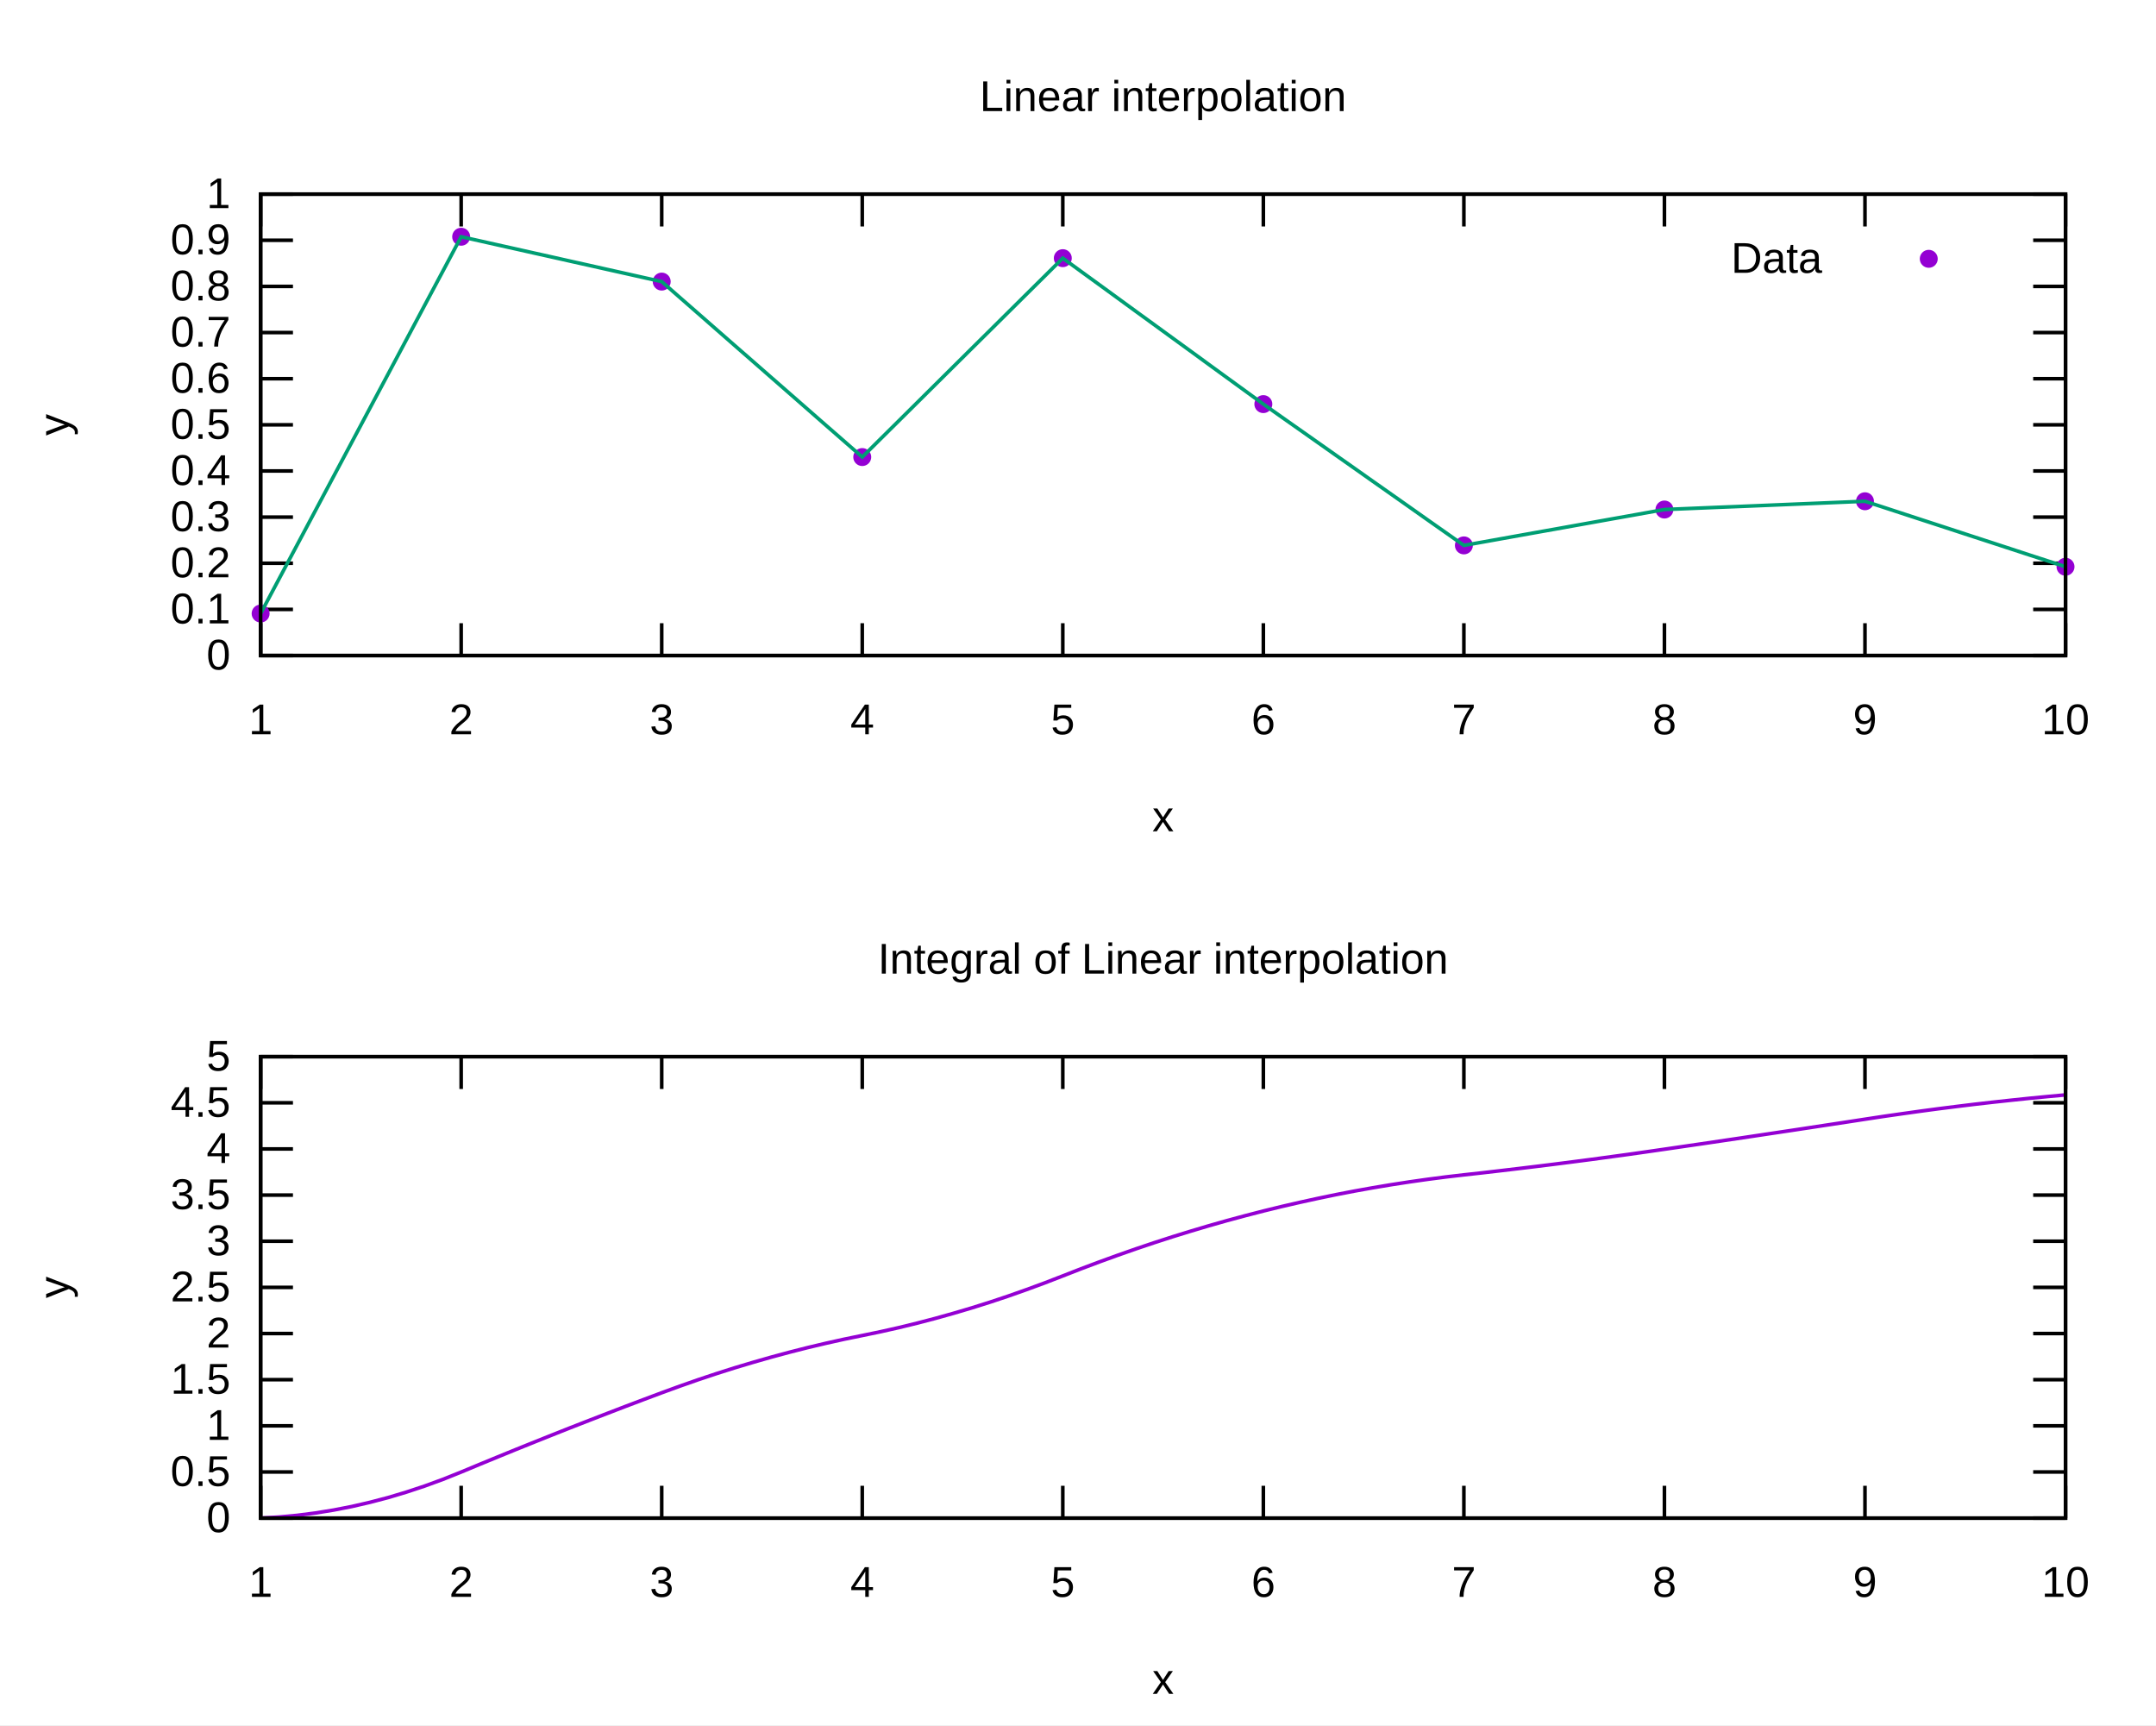
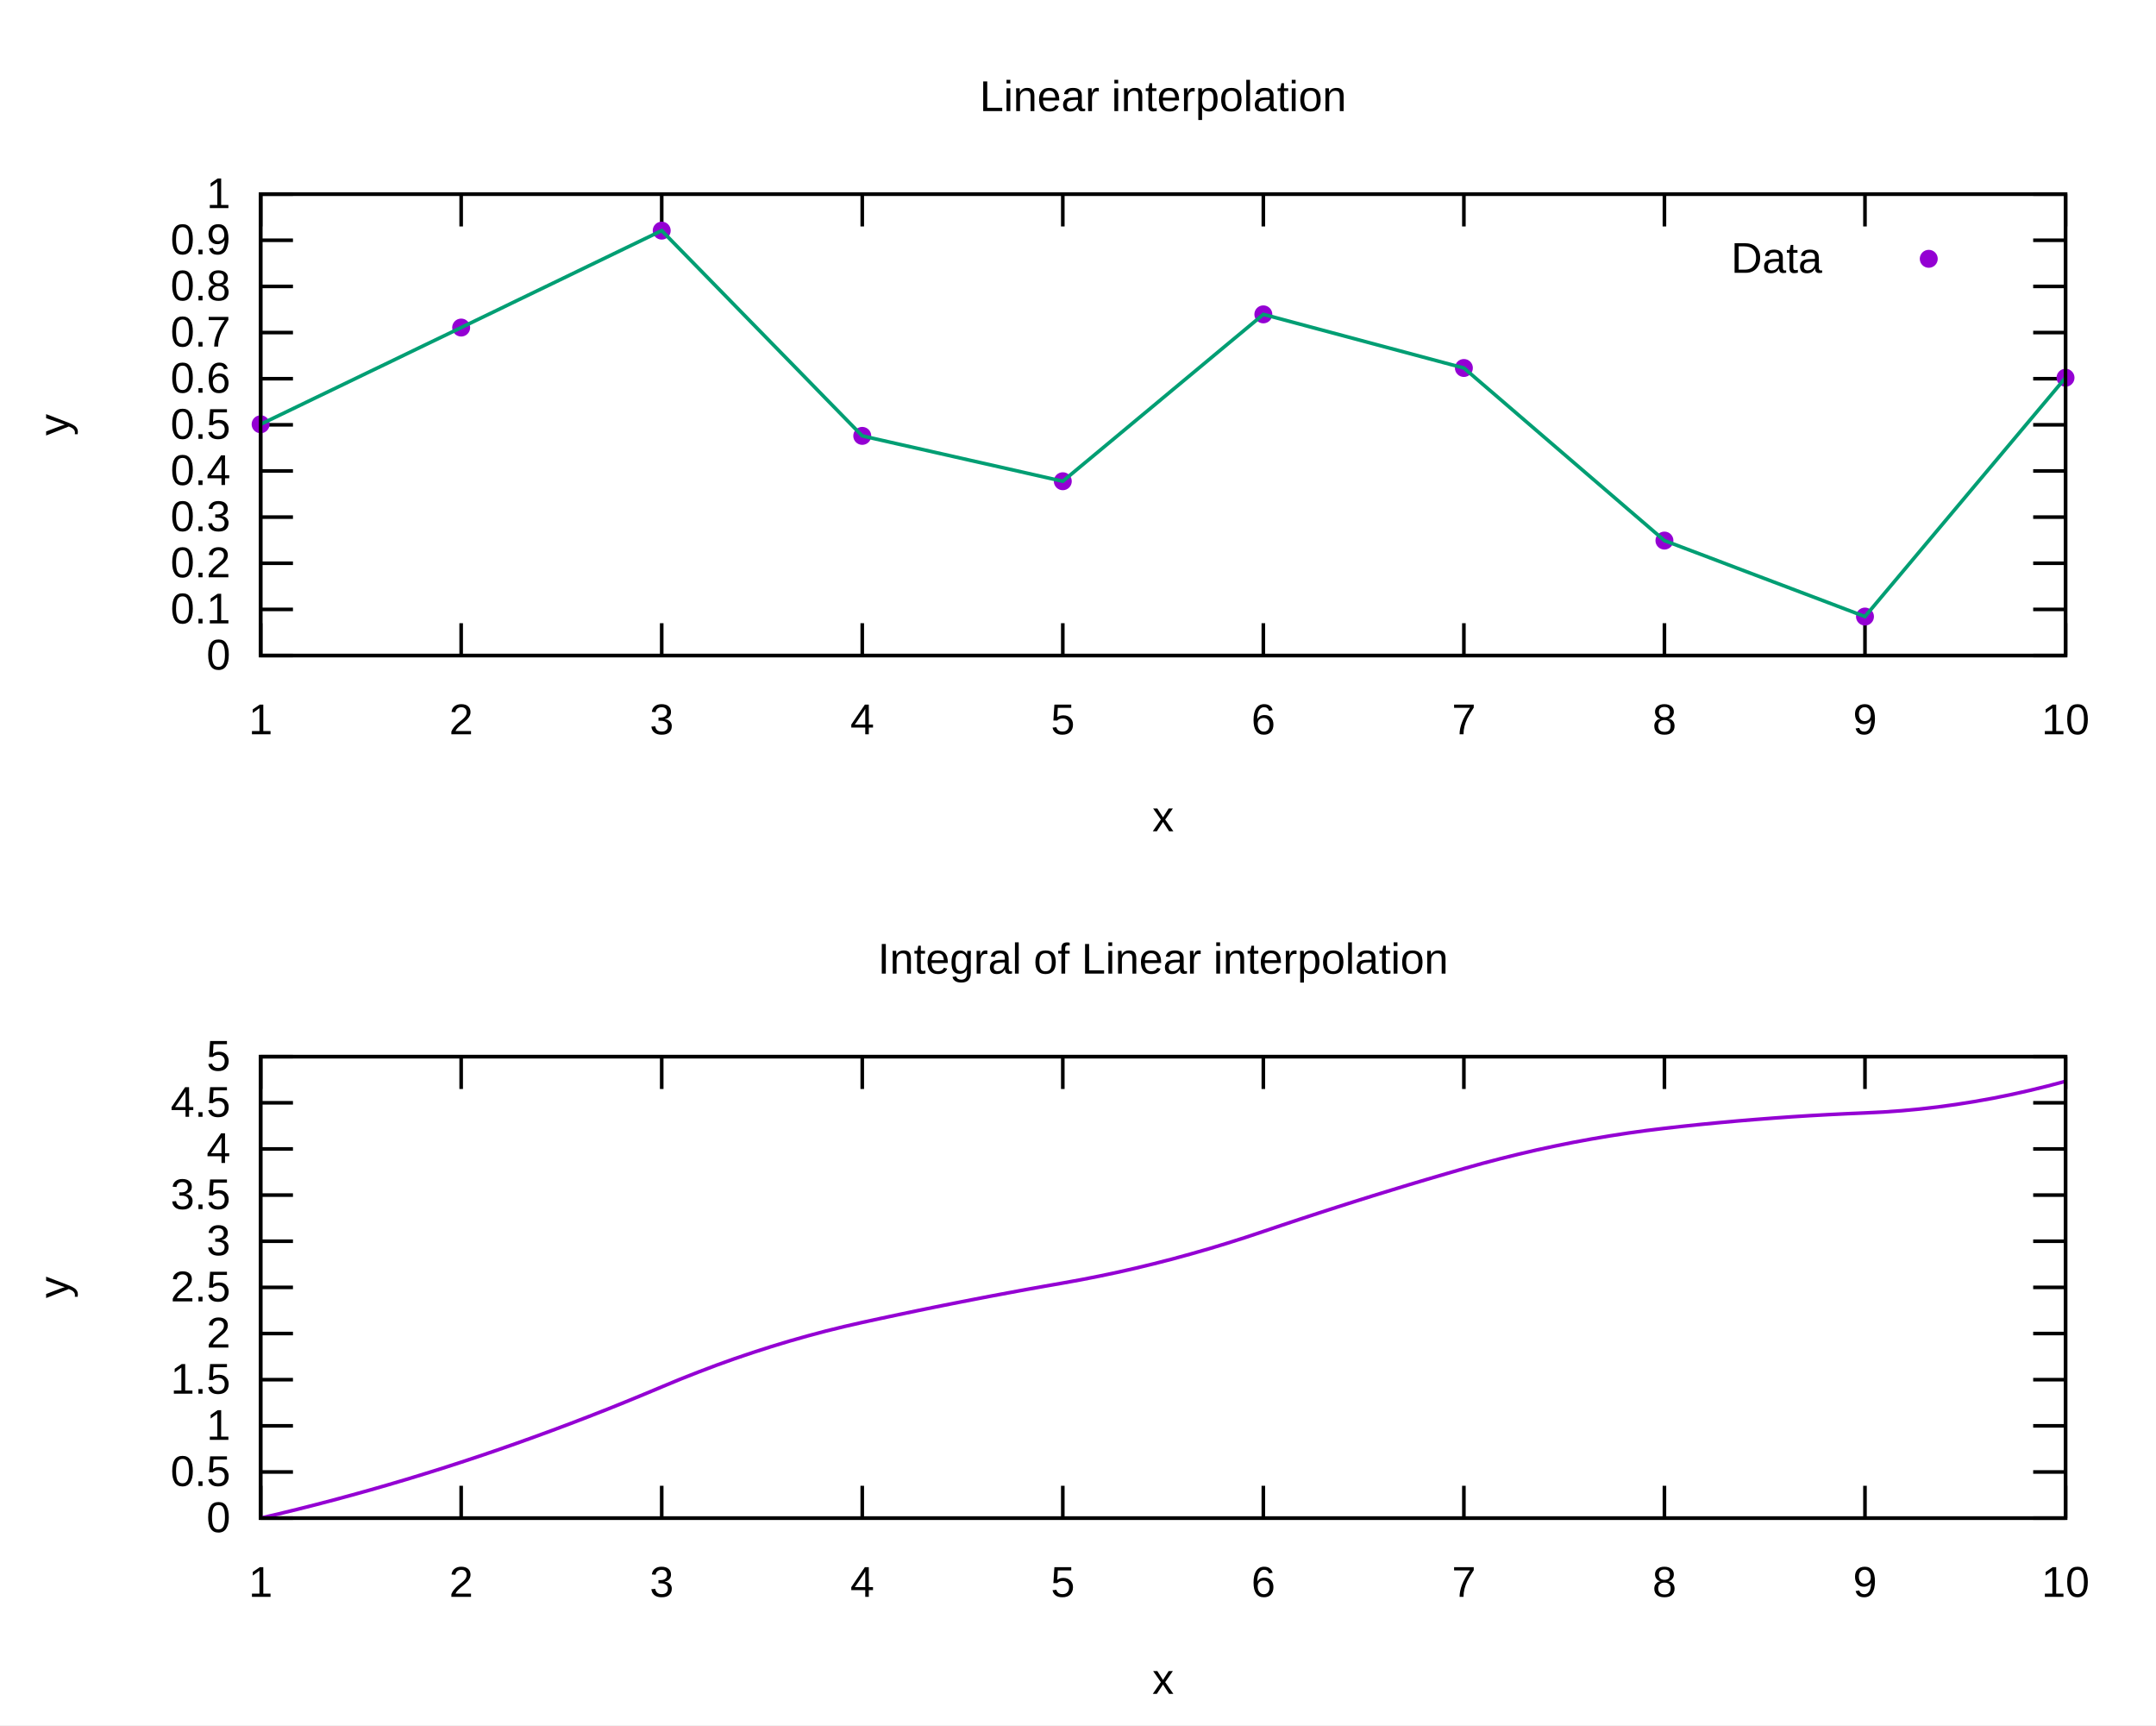
<svg xmlns="http://www.w3.org/2000/svg" xmlns:xlink="http://www.w3.org/1999/xlink" width="600" height="480" viewBox="0 0 600 480">
  <g id="gnuplot_canvas">
    <rect x="0" y="0" width="600" height="480" fill="#ffffff" />
    <defs>
      <circle id="gpDot" r="0.5" stroke-width="0.5" stroke="currentColor" />
      <path id="gpPt0" stroke-width="0.222" stroke="currentColor" d="M-1,0 h2 M0,-1 v2" />
      <path id="gpPt1" stroke-width="0.222" stroke="currentColor" d="M-1,-1 L1,1 M1,-1 L-1,1" />
      <path id="gpPt2" stroke-width="0.222" stroke="currentColor" d="M-1,0 L1,0 M0,-1 L0,1 M-1,-1 L1,1 M-1,1 L1,-1" />
      <rect id="gpPt3" stroke-width="0.222" stroke="currentColor" x="-1" y="-1" width="2" height="2" />
      <rect id="gpPt4" stroke-width="0.222" stroke="currentColor" fill="currentColor" x="-1" y="-1" width="2" height="2" />
      <circle id="gpPt5" stroke-width="0.222" stroke="currentColor" cx="0" cy="0" r="1" />
      <use xlink:href="#gpPt5" id="gpPt6" fill="currentColor" stroke="none" />
      <path id="gpPt7" stroke-width="0.222" stroke="currentColor" d="M0,-1.33 L-1.33,0.67 L1.33,0.67 z" />
      <use xlink:href="#gpPt7" id="gpPt8" fill="currentColor" stroke="none" />
      <use xlink:href="#gpPt7" id="gpPt9" stroke="currentColor" transform="rotate(180)" />
      <use xlink:href="#gpPt9" id="gpPt10" fill="currentColor" stroke="none" />
      <use xlink:href="#gpPt3" id="gpPt11" stroke="currentColor" transform="rotate(45)" />
      <use xlink:href="#gpPt11" id="gpPt12" fill="currentColor" stroke="none" />
      <path id="gpPt13" stroke-width="0.222" stroke="currentColor" d="M0,1.330 L1.265,0.411 L0.782,-1.067 L-0.782,-1.076 L-1.265,0.411 z" />
      <use xlink:href="#gpPt13" id="gpPt14" fill="currentColor" stroke="none" />
      <filter id="textbox" filterUnits="objectBoundingBox" x="0" y="0" height="1" width="1">
        <feFlood flood-color="#FFFFFF" flood-opacity="1" result="bgnd" />
        <feComposite in="SourceGraphic" in2="bgnd" operator="atop" />
      </filter>
      <filter id="greybox" filterUnits="objectBoundingBox" x="0" y="0" height="1" width="1">
        <feFlood flood-color="lightgrey" flood-opacity="1" result="grey" />
        <feComposite in="SourceGraphic" in2="grey" operator="atop" />
      </filter>
    </defs>
    <g fill="none" color="#FFFFFF" stroke="currentColor" stroke-width="1.00" stroke-linecap="butt" stroke-linejoin="miter">
</g>
    <g fill="none" color="black" stroke="currentColor" stroke-width="1.00" stroke-linecap="butt" stroke-linejoin="miter">
      <path stroke="black" d="M72.53,182.40 L81.53,182.40 M574.82,182.40 L565.82,182.40  " />
      <g transform="translate(64.14,186.30)" stroke="none" fill="black" font-family="Arial" font-size="12.00" text-anchor="end">
        <text>
          <tspan font-family="Arial"> 0</tspan>
        </text>
      </g>
    </g>
    <g fill="none" color="black" stroke="currentColor" stroke-width="1.00" stroke-linecap="butt" stroke-linejoin="miter">
      <path stroke="black" d="M72.53,169.56 L81.53,169.56 M574.82,169.56 L565.82,169.56  " />
      <g transform="translate(64.14,173.46)" stroke="none" fill="black" font-family="Arial" font-size="12.00" text-anchor="end">
        <text>
          <tspan font-family="Arial"> 0.1</tspan>
        </text>
      </g>
    </g>
    <g fill="none" color="black" stroke="currentColor" stroke-width="1.00" stroke-linecap="butt" stroke-linejoin="miter">
      <path stroke="black" d="M72.53,156.72 L81.53,156.72 M574.82,156.72 L565.82,156.72  " />
      <g transform="translate(64.14,160.62)" stroke="none" fill="black" font-family="Arial" font-size="12.00" text-anchor="end">
        <text>
          <tspan font-family="Arial"> 0.2</tspan>
        </text>
      </g>
    </g>
    <g fill="none" color="black" stroke="currentColor" stroke-width="1.00" stroke-linecap="butt" stroke-linejoin="miter">
      <path stroke="black" d="M72.53,143.88 L81.53,143.88 M574.82,143.88 L565.82,143.88  " />
      <g transform="translate(64.14,147.78)" stroke="none" fill="black" font-family="Arial" font-size="12.00" text-anchor="end">
        <text>
          <tspan font-family="Arial"> 0.3</tspan>
        </text>
      </g>
    </g>
    <g fill="none" color="black" stroke="currentColor" stroke-width="1.00" stroke-linecap="butt" stroke-linejoin="miter">
      <path stroke="black" d="M72.53,131.04 L81.53,131.04 M574.82,131.04 L565.82,131.04  " />
      <g transform="translate(64.14,134.94)" stroke="none" fill="black" font-family="Arial" font-size="12.00" text-anchor="end">
        <text>
          <tspan font-family="Arial"> 0.4</tspan>
        </text>
      </g>
    </g>
    <g fill="none" color="black" stroke="currentColor" stroke-width="1.00" stroke-linecap="butt" stroke-linejoin="miter">
      <path stroke="black" d="M72.53,118.20 L81.53,118.20 M574.82,118.20 L565.82,118.20  " />
      <g transform="translate(64.14,122.10)" stroke="none" fill="black" font-family="Arial" font-size="12.00" text-anchor="end">
        <text>
          <tspan font-family="Arial"> 0.5</tspan>
        </text>
      </g>
    </g>
    <g fill="none" color="black" stroke="currentColor" stroke-width="1.00" stroke-linecap="butt" stroke-linejoin="miter">
      <path stroke="black" d="M72.53,105.37 L81.53,105.37 M574.82,105.37 L565.82,105.37  " />
      <g transform="translate(64.14,109.27)" stroke="none" fill="black" font-family="Arial" font-size="12.00" text-anchor="end">
        <text>
          <tspan font-family="Arial"> 0.6</tspan>
        </text>
      </g>
    </g>
    <g fill="none" color="black" stroke="currentColor" stroke-width="1.00" stroke-linecap="butt" stroke-linejoin="miter">
      <path stroke="black" d="M72.53,92.53 L81.53,92.53 M574.82,92.53 L565.82,92.53  " />
      <g transform="translate(64.14,96.43)" stroke="none" fill="black" font-family="Arial" font-size="12.00" text-anchor="end">
        <text>
          <tspan font-family="Arial"> 0.7</tspan>
        </text>
      </g>
    </g>
    <g fill="none" color="black" stroke="currentColor" stroke-width="1.00" stroke-linecap="butt" stroke-linejoin="miter">
      <path stroke="black" d="M72.53,79.69 L81.53,79.69 M574.82,79.69 L565.82,79.69  " />
      <g transform="translate(64.14,83.59)" stroke="none" fill="black" font-family="Arial" font-size="12.00" text-anchor="end">
        <text>
          <tspan font-family="Arial"> 0.8</tspan>
        </text>
      </g>
    </g>
    <g fill="none" color="black" stroke="currentColor" stroke-width="1.00" stroke-linecap="butt" stroke-linejoin="miter">
      <path stroke="black" d="M72.53,66.85 L81.53,66.85 M574.82,66.85 L565.82,66.85  " />
      <g transform="translate(64.14,70.75)" stroke="none" fill="black" font-family="Arial" font-size="12.00" text-anchor="end">
        <text>
          <tspan font-family="Arial"> 0.9</tspan>
        </text>
      </g>
    </g>
    <g fill="none" color="black" stroke="currentColor" stroke-width="1.00" stroke-linecap="butt" stroke-linejoin="miter">
      <path stroke="black" d="M72.53,54.01 L81.53,54.01 M574.82,54.01 L565.82,54.01  " />
      <g transform="translate(64.14,57.91)" stroke="none" fill="black" font-family="Arial" font-size="12.00" text-anchor="end">
        <text>
          <tspan font-family="Arial"> 1</tspan>
        </text>
      </g>
    </g>
    <g fill="none" color="black" stroke="currentColor" stroke-width="1.00" stroke-linecap="butt" stroke-linejoin="miter">
      <path stroke="black" d="M72.53,182.40 L72.53,173.40 M72.53,54.01 L72.53,63.01  " />
      <g transform="translate(72.53,204.30)" stroke="none" fill="black" font-family="Arial" font-size="12.00" text-anchor="middle">
        <text>
          <tspan font-family="Arial"> 1</tspan>
        </text>
      </g>
    </g>
    <g fill="none" color="black" stroke="currentColor" stroke-width="1.00" stroke-linecap="butt" stroke-linejoin="miter">
      <path stroke="black" d="M128.34,182.40 L128.34,173.40 M128.34,54.01 L128.34,63.01  " />
      <g transform="translate(128.34,204.30)" stroke="none" fill="black" font-family="Arial" font-size="12.00" text-anchor="middle">
        <text>
          <tspan font-family="Arial"> 2</tspan>
        </text>
      </g>
    </g>
    <g fill="none" color="black" stroke="currentColor" stroke-width="1.00" stroke-linecap="butt" stroke-linejoin="miter">
      <path stroke="black" d="M184.15,182.40 L184.15,173.40 M184.15,54.01 L184.15,63.01  " />
      <g transform="translate(184.15,204.30)" stroke="none" fill="black" font-family="Arial" font-size="12.00" text-anchor="middle">
        <text>
          <tspan font-family="Arial"> 3</tspan>
        </text>
      </g>
    </g>
    <g fill="none" color="black" stroke="currentColor" stroke-width="1.00" stroke-linecap="butt" stroke-linejoin="miter">
      <path stroke="black" d="M239.96,182.40 L239.96,173.40 M239.96,54.01 L239.96,63.01  " />
      <g transform="translate(239.96,204.30)" stroke="none" fill="black" font-family="Arial" font-size="12.00" text-anchor="middle">
        <text>
          <tspan font-family="Arial"> 4</tspan>
        </text>
      </g>
    </g>
    <g fill="none" color="black" stroke="currentColor" stroke-width="1.00" stroke-linecap="butt" stroke-linejoin="miter">
      <path stroke="black" d="M295.77,182.40 L295.77,173.40 M295.77,54.01 L295.77,63.01  " />
      <g transform="translate(295.77,204.30)" stroke="none" fill="black" font-family="Arial" font-size="12.00" text-anchor="middle">
        <text>
          <tspan font-family="Arial"> 5</tspan>
        </text>
      </g>
    </g>
    <g fill="none" color="black" stroke="currentColor" stroke-width="1.00" stroke-linecap="butt" stroke-linejoin="miter">
      <path stroke="black" d="M351.58,182.40 L351.58,173.40 M351.58,54.01 L351.58,63.01  " />
      <g transform="translate(351.58,204.30)" stroke="none" fill="black" font-family="Arial" font-size="12.00" text-anchor="middle">
        <text>
          <tspan font-family="Arial"> 6</tspan>
        </text>
      </g>
    </g>
    <g fill="none" color="black" stroke="currentColor" stroke-width="1.00" stroke-linecap="butt" stroke-linejoin="miter">
      <path stroke="black" d="M407.39,182.40 L407.39,173.40 M407.39,54.01 L407.39,63.01  " />
      <g transform="translate(407.39,204.30)" stroke="none" fill="black" font-family="Arial" font-size="12.00" text-anchor="middle">
        <text>
          <tspan font-family="Arial"> 7</tspan>
        </text>
      </g>
    </g>
    <g fill="none" color="black" stroke="currentColor" stroke-width="1.00" stroke-linecap="butt" stroke-linejoin="miter">
      <path stroke="black" d="M463.20,182.40 L463.20,173.40 M463.20,54.01 L463.20,63.01  " />
      <g transform="translate(463.20,204.30)" stroke="none" fill="black" font-family="Arial" font-size="12.00" text-anchor="middle">
        <text>
          <tspan font-family="Arial"> 8</tspan>
        </text>
      </g>
    </g>
    <g fill="none" color="black" stroke="currentColor" stroke-width="1.00" stroke-linecap="butt" stroke-linejoin="miter">
      <path stroke="black" d="M519.01,182.40 L519.01,173.40 M519.01,54.01 L519.01,63.01  " />
      <g transform="translate(519.01,204.30)" stroke="none" fill="black" font-family="Arial" font-size="12.00" text-anchor="middle">
        <text>
          <tspan font-family="Arial"> 9</tspan>
        </text>
      </g>
    </g>
    <g fill="none" color="black" stroke="currentColor" stroke-width="1.00" stroke-linecap="butt" stroke-linejoin="miter">
      <path stroke="black" d="M574.82,182.40 L574.82,173.40 M574.82,54.01 L574.82,63.01  " />
      <g transform="translate(574.82,204.30)" stroke="none" fill="black" font-family="Arial" font-size="12.00" text-anchor="middle">
        <text>
          <tspan font-family="Arial"> 10</tspan>
        </text>
      </g>
    </g>
    <g fill="none" color="black" stroke="currentColor" stroke-width="1.00" stroke-linecap="butt" stroke-linejoin="miter">
</g>
    <g fill="none" color="black" stroke="currentColor" stroke-width="1.00" stroke-linecap="butt" stroke-linejoin="miter">
      <path stroke="black" d="M72.53,54.01 L72.53,182.40 L574.82,182.40 L574.82,54.01 L72.53,54.01 Z  " />
    </g>
    <g fill="none" color="black" stroke="currentColor" stroke-width="1.00" stroke-linecap="butt" stroke-linejoin="miter">
      <g transform="translate(19.18,118.21) rotate(270)" stroke="none" fill="black" font-family="Arial" font-size="12.00" text-anchor="middle">
        <text>
          <tspan font-family="Arial">y</tspan>
        </text>
      </g>
    </g>
    <g fill="none" color="black" stroke="currentColor" stroke-width="1.00" stroke-linecap="butt" stroke-linejoin="miter">
      <g transform="translate(323.67,231.30)" stroke="none" fill="black" font-family="Arial" font-size="12.00" text-anchor="middle">
        <text>
          <tspan font-family="Arial">x</tspan>
        </text>
      </g>
    </g>
    <g fill="none" color="black" stroke="currentColor" stroke-width="1.00" stroke-linecap="butt" stroke-linejoin="miter">
</g>
    <g id="gnuplot_plot_1a">
      <g fill="none" color="black" stroke="currentColor" stroke-width="1.00" stroke-linecap="butt" stroke-linejoin="miter">
        <g transform="translate(507.09,75.91)" stroke="none" fill="black" font-family="Arial" font-size="12.00" text-anchor="end">
          <text>
            <tspan font-family="Arial">Data</tspan>
          </text>
        </g>
      </g>
      <g fill="none" color="black" stroke="currentColor" stroke-width="1.00" stroke-linecap="butt" stroke-linejoin="miter">
-         <use xlink:href="#gpPt6" transform="translate(72.53,170.71) scale(2.25)" color="rgb(148,   0, 211)" />
-         <use xlink:href="#gpPt6" transform="translate(128.34,65.87) scale(2.25)" color="rgb(148,   0, 211)" />
-         <use xlink:href="#gpPt6" transform="translate(184.15,78.35) scale(2.25)" color="rgb(148,   0, 211)" />
-         <use xlink:href="#gpPt6" transform="translate(239.96,127.17) scale(2.25)" color="rgb(148,   0, 211)" />
-         <use xlink:href="#gpPt6" transform="translate(295.77,71.83) scale(2.25)" color="rgb(148,   0, 211)" />
-         <use xlink:href="#gpPt6" transform="translate(351.58,112.44) scale(2.25)" color="rgb(148,   0, 211)" />
-         <use xlink:href="#gpPt6" transform="translate(407.39,151.75) scale(2.25)" color="rgb(148,   0, 211)" />
-         <use xlink:href="#gpPt6" transform="translate(463.20,141.77) scale(2.25)" color="rgb(148,   0, 211)" />
-         <use xlink:href="#gpPt6" transform="translate(519.01,139.47) scale(2.25)" color="rgb(148,   0, 211)" />
-         <use xlink:href="#gpPt6" transform="translate(574.82,157.69) scale(2.25)" color="rgb(148,   0, 211)" />
+         <use xlink:href="#gpPt6" transform="translate(72.53,118.05) scale(2.25)" color="rgb(148,   0, 211)" />
+         <use xlink:href="#gpPt6" transform="translate(128.34,91.14) scale(2.25)" color="rgb(148,   0, 211)" />
+         <use xlink:href="#gpPt6" transform="translate(184.15,64.17) scale(2.25)" color="rgb(148,   0, 211)" />
+         <use xlink:href="#gpPt6" transform="translate(239.96,121.28) scale(2.25)" color="rgb(148,   0, 211)" />
+         <use xlink:href="#gpPt6" transform="translate(295.77,133.90) scale(2.25)" color="rgb(148,   0, 211)" />
+         <use xlink:href="#gpPt6" transform="translate(351.58,87.47) scale(2.25)" color="rgb(148,   0, 211)" />
+         <use xlink:href="#gpPt6" transform="translate(407.39,102.39) scale(2.25)" color="rgb(148,   0, 211)" />
+         <use xlink:href="#gpPt6" transform="translate(463.20,150.41) scale(2.25)" color="rgb(148,   0, 211)" />
+         <use xlink:href="#gpPt6" transform="translate(519.01,171.55) scale(2.25)" color="rgb(148,   0, 211)" />
+         <use xlink:href="#gpPt6" transform="translate(574.82,105.10) scale(2.25)" color="rgb(148,   0, 211)" />
        <use xlink:href="#gpPt6" transform="translate(536.76,72.01) scale(2.25)" color="rgb(148,   0, 211)" />
      </g>
    </g>
    <g id="gnuplot_plot_2a">
      <g fill="none" color="black" stroke="currentColor" stroke-width="1.00" stroke-linecap="butt" stroke-linejoin="miter">
-         <path stroke="rgb(  0, 158, 115)" d="M72.53,170.71 L77.60,161.18 L82.68,151.64 L87.75,142.11 L92.82,132.58 L97.90,123.05 L102.97,113.52 L108.05,103.99   L113.12,94.46 L118.19,84.93 L123.27,75.40 L128.34,65.87 L133.41,67.00 L138.49,68.14 L143.56,69.27 L148.63,70.41   L153.71,71.54 L158.78,72.68 L163.86,73.81 L168.93,74.95 L174.00,76.08 L179.08,77.22 L184.15,78.35 L189.22,82.79   L194.30,87.23 L199.37,91.67 L204.44,96.11 L209.52,100.54 L214.59,104.98 L219.67,109.42 L224.74,113.86 L229.81,118.30   L234.89,122.73 L239.96,127.17 L245.03,122.14 L250.11,117.11 L255.18,112.08 L260.25,107.05 L265.33,102.01 L270.40,96.98   L275.48,91.95 L280.55,86.92 L285.62,81.89 L290.70,76.86 L295.77,71.83 L300.84,75.52 L305.92,79.21 L310.99,82.90   L316.06,86.60 L321.14,90.29 L326.21,93.98 L331.29,97.67 L336.36,101.37 L341.43,105.06 L346.51,108.75 L351.58,112.44   L356.65,116.02 L361.73,119.59 L366.80,123.16 L371.87,126.74 L376.95,130.31 L382.02,133.89 L387.10,137.46 L392.17,141.03   L397.24,144.61 L402.32,148.18 L407.39,151.75 L412.46,150.85 L417.54,149.94 L422.61,149.03 L427.68,148.12 L432.76,147.22   L437.83,146.31 L442.91,145.40 L447.98,144.49 L453.05,143.59 L458.13,142.68 L463.20,141.77 L468.27,141.56 L473.35,141.35   L478.42,141.14 L483.49,140.94 L488.57,140.73 L493.64,140.52 L498.72,140.31 L503.79,140.10 L508.86,139.89 L513.94,139.68   L519.01,139.47 L524.08,141.12 L529.16,142.78 L534.23,144.44 L539.30,146.09 L544.38,147.75 L549.45,149.41 L554.53,151.06   L559.60,152.72 L564.67,154.38 L569.75,156.03 L574.82,157.69  " />
+         <path stroke="rgb(  0, 158, 115)" d="M72.53,118.05 L77.60,115.61 L82.68,113.16 L87.75,110.71 L92.82,108.27 L97.90,105.82 L102.97,103.37 L108.05,100.93   L113.12,98.48 L118.19,96.03 L123.27,93.59 L128.34,91.14 L133.41,88.69 L138.49,86.24 L143.56,83.78 L148.63,81.33   L153.71,78.88 L158.78,76.43 L163.86,73.97 L168.93,71.52 L174.00,69.07 L179.08,66.62 L184.15,64.17 L189.22,69.36   L194.30,74.55 L199.37,79.74 L204.44,84.93 L209.52,90.13 L214.59,95.32 L219.67,100.51 L224.74,105.70 L229.81,110.90   L234.89,116.09 L239.96,121.28 L245.03,122.43 L250.11,123.58 L255.18,124.72 L260.25,125.87 L265.33,127.02 L270.40,128.17   L275.48,129.31 L280.55,130.46 L285.62,131.61 L290.70,132.76 L295.77,133.90 L300.84,129.68 L305.92,125.46 L310.99,121.24   L316.06,117.02 L321.14,112.80 L326.21,108.57 L331.29,104.35 L336.36,100.13 L341.43,95.91 L346.51,91.69 L351.58,87.47   L356.65,88.82 L361.73,90.18 L366.80,91.54 L371.87,92.89 L376.95,94.25 L382.02,95.61 L387.10,96.97 L392.17,98.32   L397.24,99.68 L402.32,101.04 L407.39,102.39 L412.46,106.76 L417.54,111.12 L422.61,115.49 L427.68,119.85 L432.76,124.22   L437.83,128.58 L442.91,132.95 L447.98,137.31 L453.05,141.68 L458.13,146.04 L463.20,150.41 L468.27,152.33 L473.35,154.25   L478.42,156.17 L483.49,158.10 L488.57,160.02 L493.64,161.94 L498.72,163.86 L503.79,165.78 L508.86,167.70 L513.94,169.63   L519.01,171.55 L524.08,165.51 L529.16,159.47 L534.23,153.43 L539.30,147.39 L544.38,141.34 L549.45,135.30 L554.53,129.26   L559.60,123.22 L564.67,117.18 L569.75,111.14 L574.82,105.10  " />
      </g>
    </g>
    <g fill="none" color="#FFFFFF" stroke="rgb(  0, 158, 115)" stroke-width="2.00" stroke-linecap="butt" stroke-linejoin="miter">
</g>
    <g fill="none" color="black" stroke="currentColor" stroke-width="2.00" stroke-linecap="butt" stroke-linejoin="miter">
</g>
    <g fill="none" color="black" stroke="black" stroke-width="1.00" stroke-linecap="butt" stroke-linejoin="miter">
</g>
    <g fill="none" color="black" stroke="currentColor" stroke-width="1.00" stroke-linecap="butt" stroke-linejoin="miter">
      <path stroke="black" d="M72.53,54.01 L72.53,182.40 L574.82,182.40 L574.82,54.01 L72.53,54.01 Z  " />
    </g>
    <g fill="none" color="black" stroke="currentColor" stroke-width="1.00" stroke-linecap="butt" stroke-linejoin="miter">
      <g transform="translate(323.67,30.91)" stroke="none" fill="black" font-family="Arial" font-size="12.00" text-anchor="middle">
        <text>
          <tspan font-family="Arial">Linear interpolation</tspan>
        </text>
      </g>
    </g>
    <g fill="none" color="black" stroke="currentColor" stroke-width="1.00" stroke-linecap="butt" stroke-linejoin="miter">
</g>
    <g fill="none" color="black" stroke="currentColor" stroke-width="1.00" stroke-linecap="butt" stroke-linejoin="miter">
      <path stroke="black" d="M72.53,422.40 L81.53,422.40 M574.82,422.40 L565.82,422.40  " />
      <g transform="translate(64.14,426.30)" stroke="none" fill="black" font-family="Arial" font-size="12.00" text-anchor="end">
        <text>
          <tspan font-family="Arial"> 0</tspan>
        </text>
      </g>
    </g>
    <g fill="none" color="black" stroke="currentColor" stroke-width="1.00" stroke-linecap="butt" stroke-linejoin="miter">
      <path stroke="black" d="M72.53,409.56 L81.53,409.56 M574.82,409.56 L565.82,409.56  " />
      <g transform="translate(64.14,413.46)" stroke="none" fill="black" font-family="Arial" font-size="12.00" text-anchor="end">
        <text>
          <tspan font-family="Arial"> 0.5</tspan>
        </text>
      </g>
    </g>
    <g fill="none" color="black" stroke="currentColor" stroke-width="1.00" stroke-linecap="butt" stroke-linejoin="miter">
      <path stroke="black" d="M72.53,396.72 L81.53,396.72 M574.82,396.72 L565.82,396.72  " />
      <g transform="translate(64.14,400.62)" stroke="none" fill="black" font-family="Arial" font-size="12.00" text-anchor="end">
        <text>
          <tspan font-family="Arial"> 1</tspan>
        </text>
      </g>
    </g>
    <g fill="none" color="black" stroke="currentColor" stroke-width="1.00" stroke-linecap="butt" stroke-linejoin="miter">
      <path stroke="black" d="M72.53,383.88 L81.53,383.88 M574.82,383.88 L565.82,383.88  " />
      <g transform="translate(64.14,387.78)" stroke="none" fill="black" font-family="Arial" font-size="12.00" text-anchor="end">
        <text>
          <tspan font-family="Arial"> 1.5</tspan>
        </text>
      </g>
    </g>
    <g fill="none" color="black" stroke="currentColor" stroke-width="1.00" stroke-linecap="butt" stroke-linejoin="miter">
      <path stroke="black" d="M72.53,371.04 L81.53,371.04 M574.82,371.04 L565.82,371.04  " />
      <g transform="translate(64.14,374.94)" stroke="none" fill="black" font-family="Arial" font-size="12.00" text-anchor="end">
        <text>
          <tspan font-family="Arial"> 2</tspan>
        </text>
      </g>
    </g>
    <g fill="none" color="black" stroke="currentColor" stroke-width="1.00" stroke-linecap="butt" stroke-linejoin="miter">
      <path stroke="black" d="M72.53,358.20 L81.53,358.20 M574.82,358.20 L565.82,358.20  " />
      <g transform="translate(64.14,362.10)" stroke="none" fill="black" font-family="Arial" font-size="12.00" text-anchor="end">
        <text>
          <tspan font-family="Arial"> 2.5</tspan>
        </text>
      </g>
    </g>
    <g fill="none" color="black" stroke="currentColor" stroke-width="1.00" stroke-linecap="butt" stroke-linejoin="miter">
      <path stroke="black" d="M72.53,345.36 L81.53,345.36 M574.82,345.36 L565.82,345.36  " />
      <g transform="translate(64.14,349.26)" stroke="none" fill="black" font-family="Arial" font-size="12.00" text-anchor="end">
        <text>
          <tspan font-family="Arial"> 3</tspan>
        </text>
      </g>
    </g>
    <g fill="none" color="black" stroke="currentColor" stroke-width="1.00" stroke-linecap="butt" stroke-linejoin="miter">
      <path stroke="black" d="M72.53,332.52 L81.53,332.52 M574.82,332.52 L565.82,332.52  " />
      <g transform="translate(64.14,336.42)" stroke="none" fill="black" font-family="Arial" font-size="12.00" text-anchor="end">
        <text>
          <tspan font-family="Arial"> 3.5</tspan>
        </text>
      </g>
    </g>
    <g fill="none" color="black" stroke="currentColor" stroke-width="1.00" stroke-linecap="butt" stroke-linejoin="miter">
      <path stroke="black" d="M72.53,319.68 L81.53,319.68 M574.82,319.68 L565.82,319.68  " />
      <g transform="translate(64.14,323.58)" stroke="none" fill="black" font-family="Arial" font-size="12.00" text-anchor="end">
        <text>
          <tspan font-family="Arial"> 4</tspan>
        </text>
      </g>
    </g>
    <g fill="none" color="black" stroke="currentColor" stroke-width="1.00" stroke-linecap="butt" stroke-linejoin="miter">
      <path stroke="black" d="M72.53,306.84 L81.53,306.84 M574.82,306.84 L565.82,306.84  " />
      <g transform="translate(64.14,310.74)" stroke="none" fill="black" font-family="Arial" font-size="12.00" text-anchor="end">
        <text>
          <tspan font-family="Arial"> 4.5</tspan>
        </text>
      </g>
    </g>
    <g fill="none" color="black" stroke="currentColor" stroke-width="1.00" stroke-linecap="butt" stroke-linejoin="miter">
      <path stroke="black" d="M72.53,294.00 L81.53,294.00 M574.82,294.00 L565.82,294.00  " />
      <g transform="translate(64.14,297.90)" stroke="none" fill="black" font-family="Arial" font-size="12.00" text-anchor="end">
        <text>
          <tspan font-family="Arial"> 5</tspan>
        </text>
      </g>
    </g>
    <g fill="none" color="black" stroke="currentColor" stroke-width="1.00" stroke-linecap="butt" stroke-linejoin="miter">
      <path stroke="black" d="M72.53,422.40 L72.53,413.40 M72.53,294.00 L72.53,303.00  " />
      <g transform="translate(72.53,444.30)" stroke="none" fill="black" font-family="Arial" font-size="12.00" text-anchor="middle">
        <text>
          <tspan font-family="Arial"> 1</tspan>
        </text>
      </g>
    </g>
    <g fill="none" color="black" stroke="currentColor" stroke-width="1.00" stroke-linecap="butt" stroke-linejoin="miter">
      <path stroke="black" d="M128.34,422.40 L128.34,413.40 M128.34,294.00 L128.34,303.00  " />
      <g transform="translate(128.34,444.30)" stroke="none" fill="black" font-family="Arial" font-size="12.00" text-anchor="middle">
        <text>
          <tspan font-family="Arial"> 2</tspan>
        </text>
      </g>
    </g>
    <g fill="none" color="black" stroke="currentColor" stroke-width="1.00" stroke-linecap="butt" stroke-linejoin="miter">
      <path stroke="black" d="M184.15,422.40 L184.15,413.40 M184.15,294.00 L184.15,303.00  " />
      <g transform="translate(184.15,444.30)" stroke="none" fill="black" font-family="Arial" font-size="12.00" text-anchor="middle">
        <text>
          <tspan font-family="Arial"> 3</tspan>
        </text>
      </g>
    </g>
    <g fill="none" color="black" stroke="currentColor" stroke-width="1.00" stroke-linecap="butt" stroke-linejoin="miter">
      <path stroke="black" d="M239.96,422.40 L239.96,413.40 M239.96,294.00 L239.96,303.00  " />
      <g transform="translate(239.96,444.30)" stroke="none" fill="black" font-family="Arial" font-size="12.00" text-anchor="middle">
        <text>
          <tspan font-family="Arial"> 4</tspan>
        </text>
      </g>
    </g>
    <g fill="none" color="black" stroke="currentColor" stroke-width="1.00" stroke-linecap="butt" stroke-linejoin="miter">
      <path stroke="black" d="M295.77,422.40 L295.77,413.40 M295.77,294.00 L295.77,303.00  " />
      <g transform="translate(295.77,444.30)" stroke="none" fill="black" font-family="Arial" font-size="12.00" text-anchor="middle">
        <text>
          <tspan font-family="Arial"> 5</tspan>
        </text>
      </g>
    </g>
    <g fill="none" color="black" stroke="currentColor" stroke-width="1.00" stroke-linecap="butt" stroke-linejoin="miter">
      <path stroke="black" d="M351.58,422.40 L351.58,413.40 M351.58,294.00 L351.58,303.00  " />
      <g transform="translate(351.58,444.30)" stroke="none" fill="black" font-family="Arial" font-size="12.00" text-anchor="middle">
        <text>
          <tspan font-family="Arial"> 6</tspan>
        </text>
      </g>
    </g>
    <g fill="none" color="black" stroke="currentColor" stroke-width="1.00" stroke-linecap="butt" stroke-linejoin="miter">
      <path stroke="black" d="M407.39,422.40 L407.39,413.40 M407.39,294.00 L407.39,303.00  " />
      <g transform="translate(407.39,444.30)" stroke="none" fill="black" font-family="Arial" font-size="12.00" text-anchor="middle">
        <text>
          <tspan font-family="Arial"> 7</tspan>
        </text>
      </g>
    </g>
    <g fill="none" color="black" stroke="currentColor" stroke-width="1.00" stroke-linecap="butt" stroke-linejoin="miter">
      <path stroke="black" d="M463.20,422.40 L463.20,413.40 M463.20,294.00 L463.20,303.00  " />
      <g transform="translate(463.20,444.30)" stroke="none" fill="black" font-family="Arial" font-size="12.00" text-anchor="middle">
        <text>
          <tspan font-family="Arial"> 8</tspan>
        </text>
      </g>
    </g>
    <g fill="none" color="black" stroke="currentColor" stroke-width="1.00" stroke-linecap="butt" stroke-linejoin="miter">
      <path stroke="black" d="M519.01,422.40 L519.01,413.40 M519.01,294.00 L519.01,303.00  " />
      <g transform="translate(519.01,444.30)" stroke="none" fill="black" font-family="Arial" font-size="12.00" text-anchor="middle">
        <text>
          <tspan font-family="Arial"> 9</tspan>
        </text>
      </g>
    </g>
    <g fill="none" color="black" stroke="currentColor" stroke-width="1.00" stroke-linecap="butt" stroke-linejoin="miter">
      <path stroke="black" d="M574.82,422.40 L574.82,413.40 M574.82,294.00 L574.82,303.00  " />
      <g transform="translate(574.82,444.30)" stroke="none" fill="black" font-family="Arial" font-size="12.00" text-anchor="middle">
        <text>
          <tspan font-family="Arial"> 10</tspan>
        </text>
      </g>
    </g>
    <g fill="none" color="black" stroke="currentColor" stroke-width="1.00" stroke-linecap="butt" stroke-linejoin="miter">
</g>
    <g fill="none" color="black" stroke="currentColor" stroke-width="1.00" stroke-linecap="butt" stroke-linejoin="miter">
      <path stroke="black" d="M72.53,294.00 L72.53,422.40 L574.82,422.40 L574.82,294.00 L72.53,294.00 Z  " />
    </g>
    <g fill="none" color="black" stroke="currentColor" stroke-width="1.00" stroke-linecap="butt" stroke-linejoin="miter">
      <g transform="translate(19.18,358.20) rotate(270)" stroke="none" fill="black" font-family="Arial" font-size="12.00" text-anchor="middle">
        <text>
          <tspan font-family="Arial">y</tspan>
        </text>
      </g>
    </g>
    <g fill="none" color="black" stroke="currentColor" stroke-width="1.00" stroke-linecap="butt" stroke-linejoin="miter">
      <g transform="translate(323.67,471.30)" stroke="none" fill="black" font-family="Arial" font-size="12.00" text-anchor="middle">
        <text>
          <tspan font-family="Arial">x</tspan>
        </text>
      </g>
    </g>
    <g fill="none" color="black" stroke="currentColor" stroke-width="1.00" stroke-linecap="butt" stroke-linejoin="miter">
</g>
    <g id="gnuplot_plot_1b">
      <g fill="none" color="black" stroke="currentColor" stroke-width="1.00" stroke-linecap="butt" stroke-linejoin="miter">
-         <path stroke="rgb(148,   0, 211)" d="M72.53,422.40 L77.60,422.10 L82.68,421.63 L87.75,420.98 L92.82,420.16 L97.90,419.17 L102.97,418.00 L108.05,416.67   L113.12,415.15 L118.19,413.47 L123.27,411.61 L128.34,409.58 L133.41,407.47 L138.49,405.38 L143.56,403.31 L148.63,401.27   L153.71,399.24 L158.78,397.23 L163.86,395.25 L168.93,393.29 L174.00,391.34 L179.08,389.42 L184.15,387.52 L189.22,385.67   L194.30,383.89 L199.37,382.20 L204.44,380.59 L209.52,379.07 L214.59,377.62 L219.67,376.25 L224.74,374.96 L229.81,373.76   L234.89,372.63 L239.96,371.59 L245.03,370.54 L250.11,369.40 L255.18,368.16 L260.25,366.84 L265.33,365.42 L270.40,363.92   L275.48,362.32 L280.55,360.63 L285.62,358.84 L290.70,356.97 L295.77,355.01 L300.84,353.03 L305.92,351.12 L310.99,349.28   L316.06,347.50 L321.14,345.79 L326.21,344.15 L331.29,342.58 L336.36,341.07 L341.43,339.63 L346.51,338.26 L351.58,336.95   L356.65,335.71 L361.73,334.54 L366.80,333.43 L371.87,332.38 L376.95,331.40 L382.02,330.49 L387.10,329.64 L392.17,328.86   L397.24,328.14 L402.32,327.48 L407.39,326.89 L412.46,326.33 L417.54,325.74 L422.61,325.14 L427.68,324.53 L432.76,323.90   L437.83,323.25 L442.91,322.59 L447.98,321.90 L453.05,321.21 L458.13,320.49 L463.20,319.76 L468.27,319.02 L473.35,318.28   L478.42,317.53 L483.49,316.78 L488.57,316.02 L493.64,315.26 L498.72,314.50 L503.79,313.73 L508.86,312.96 L513.94,312.19   L519.01,311.41 L524.08,310.64 L529.16,309.91 L534.23,309.20 L539.30,308.52 L544.38,307.88 L549.45,307.26 L554.53,306.68   L559.60,306.13 L564.67,305.60 L569.75,305.11 L574.82,304.64  " />
+         <path stroke="rgb(148,   0, 211)" d="M72.53,422.40 L77.60,421.21 L82.68,419.97 L87.75,418.69 L92.82,417.36 L97.90,415.99 L102.97,414.58 L108.05,413.12   L113.12,411.62 L118.19,410.07 L123.27,408.48 L128.34,406.84 L133.41,405.16 L138.49,403.43 L143.56,401.66 L148.63,399.84   L153.71,397.98 L158.78,396.08 L163.86,394.13 L168.93,392.14 L174.00,390.10 L179.08,388.01 L184.15,385.89 L189.22,383.78   L194.30,381.78 L199.37,379.86 L204.44,378.04 L209.52,376.32 L214.59,374.69 L219.67,373.15 L224.74,371.71 L229.81,370.36   L234.89,369.11 L239.96,367.95 L245.03,366.85 L250.11,365.77 L255.18,364.71 L260.25,363.67 L265.33,362.65 L270.40,361.66   L275.48,360.68 L280.55,359.73 L285.62,358.79 L290.70,357.88 L295.77,356.99 L300.84,356.07 L305.92,355.07 L310.99,354.00   L316.06,352.85 L321.14,351.62 L326.21,350.32 L331.29,348.93 L336.36,347.48 L341.43,345.94 L346.51,344.33 L351.58,342.64   L356.65,340.93 L361.73,339.24 L366.80,337.58 L371.87,335.94 L376.95,334.32 L382.02,332.73 L387.10,331.17 L392.17,329.62   L397.24,328.11 L402.32,326.62 L407.39,325.15 L412.46,323.73 L417.54,322.40 L422.61,321.14 L427.68,319.96 L432.76,318.87   L437.83,317.85 L442.91,316.91 L447.98,316.05 L453.05,315.27 L458.13,314.57 L463.20,313.95 L468.27,313.38 L473.35,312.85   L478.42,312.36 L483.49,311.90 L488.57,311.48 L493.64,311.09 L498.72,310.73 L503.79,310.41 L508.86,310.13 L513.94,309.88   L519.01,309.66 L524.08,309.41 L529.16,309.05 L534.23,308.58 L539.30,308.00 L544.38,307.30 L549.45,306.50 L554.53,305.59   L559.60,304.57 L564.67,303.44 L569.75,302.20 L574.82,300.85  " />
      </g>
    </g>
    <g fill="none" color="#FFFFFF" stroke="rgb(148,   0, 211)" stroke-width="2.00" stroke-linecap="butt" stroke-linejoin="miter">
</g>
    <g fill="none" color="black" stroke="currentColor" stroke-width="2.00" stroke-linecap="butt" stroke-linejoin="miter">
</g>
    <g fill="none" color="black" stroke="black" stroke-width="1.00" stroke-linecap="butt" stroke-linejoin="miter">
</g>
    <g fill="none" color="black" stroke="currentColor" stroke-width="1.00" stroke-linecap="butt" stroke-linejoin="miter">
      <path stroke="black" d="M72.53,294.00 L72.53,422.40 L574.82,422.40 L574.82,294.00 L72.53,294.00 Z  " />
    </g>
    <g fill="none" color="black" stroke="currentColor" stroke-width="1.00" stroke-linecap="butt" stroke-linejoin="miter">
      <g transform="translate(323.67,270.90)" stroke="none" fill="black" font-family="Arial" font-size="12.00" text-anchor="middle">
        <text>
          <tspan font-family="Arial">Integral of Linear interpolation</tspan>
        </text>
      </g>
    </g>
    <g fill="none" color="black" stroke="currentColor" stroke-width="1.00" stroke-linecap="butt" stroke-linejoin="miter">
</g>
  </g>
</svg>
